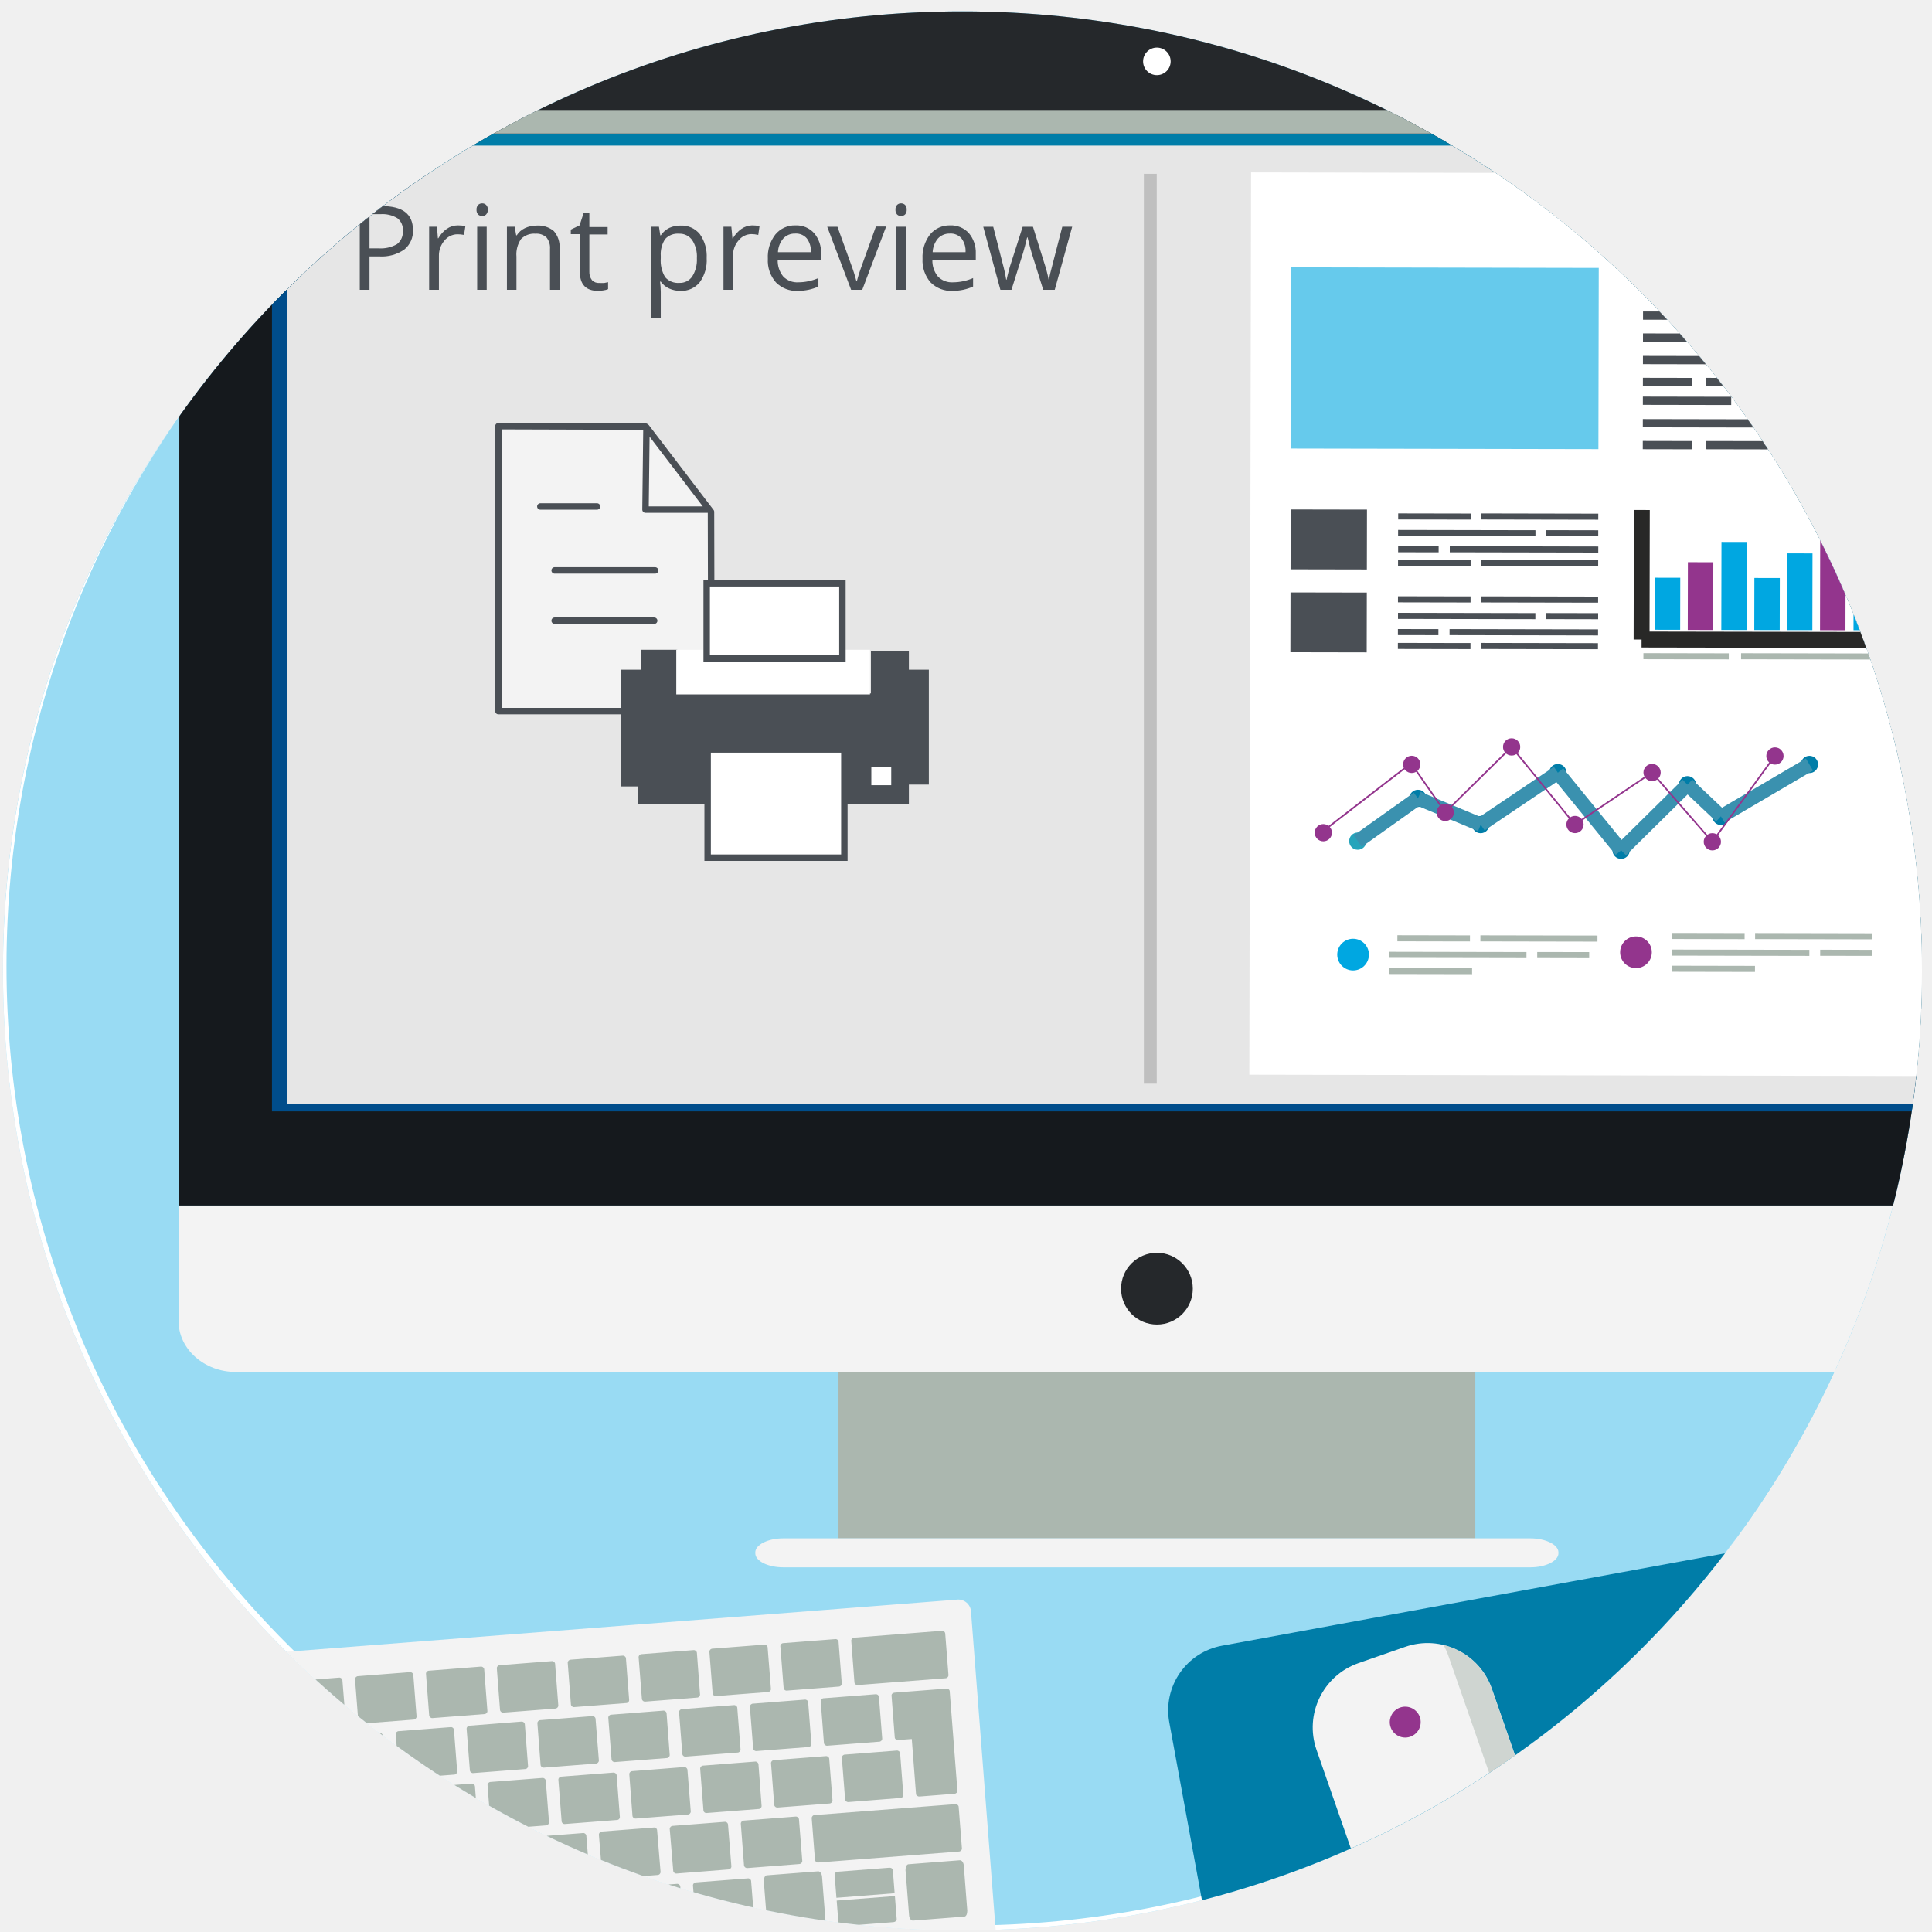
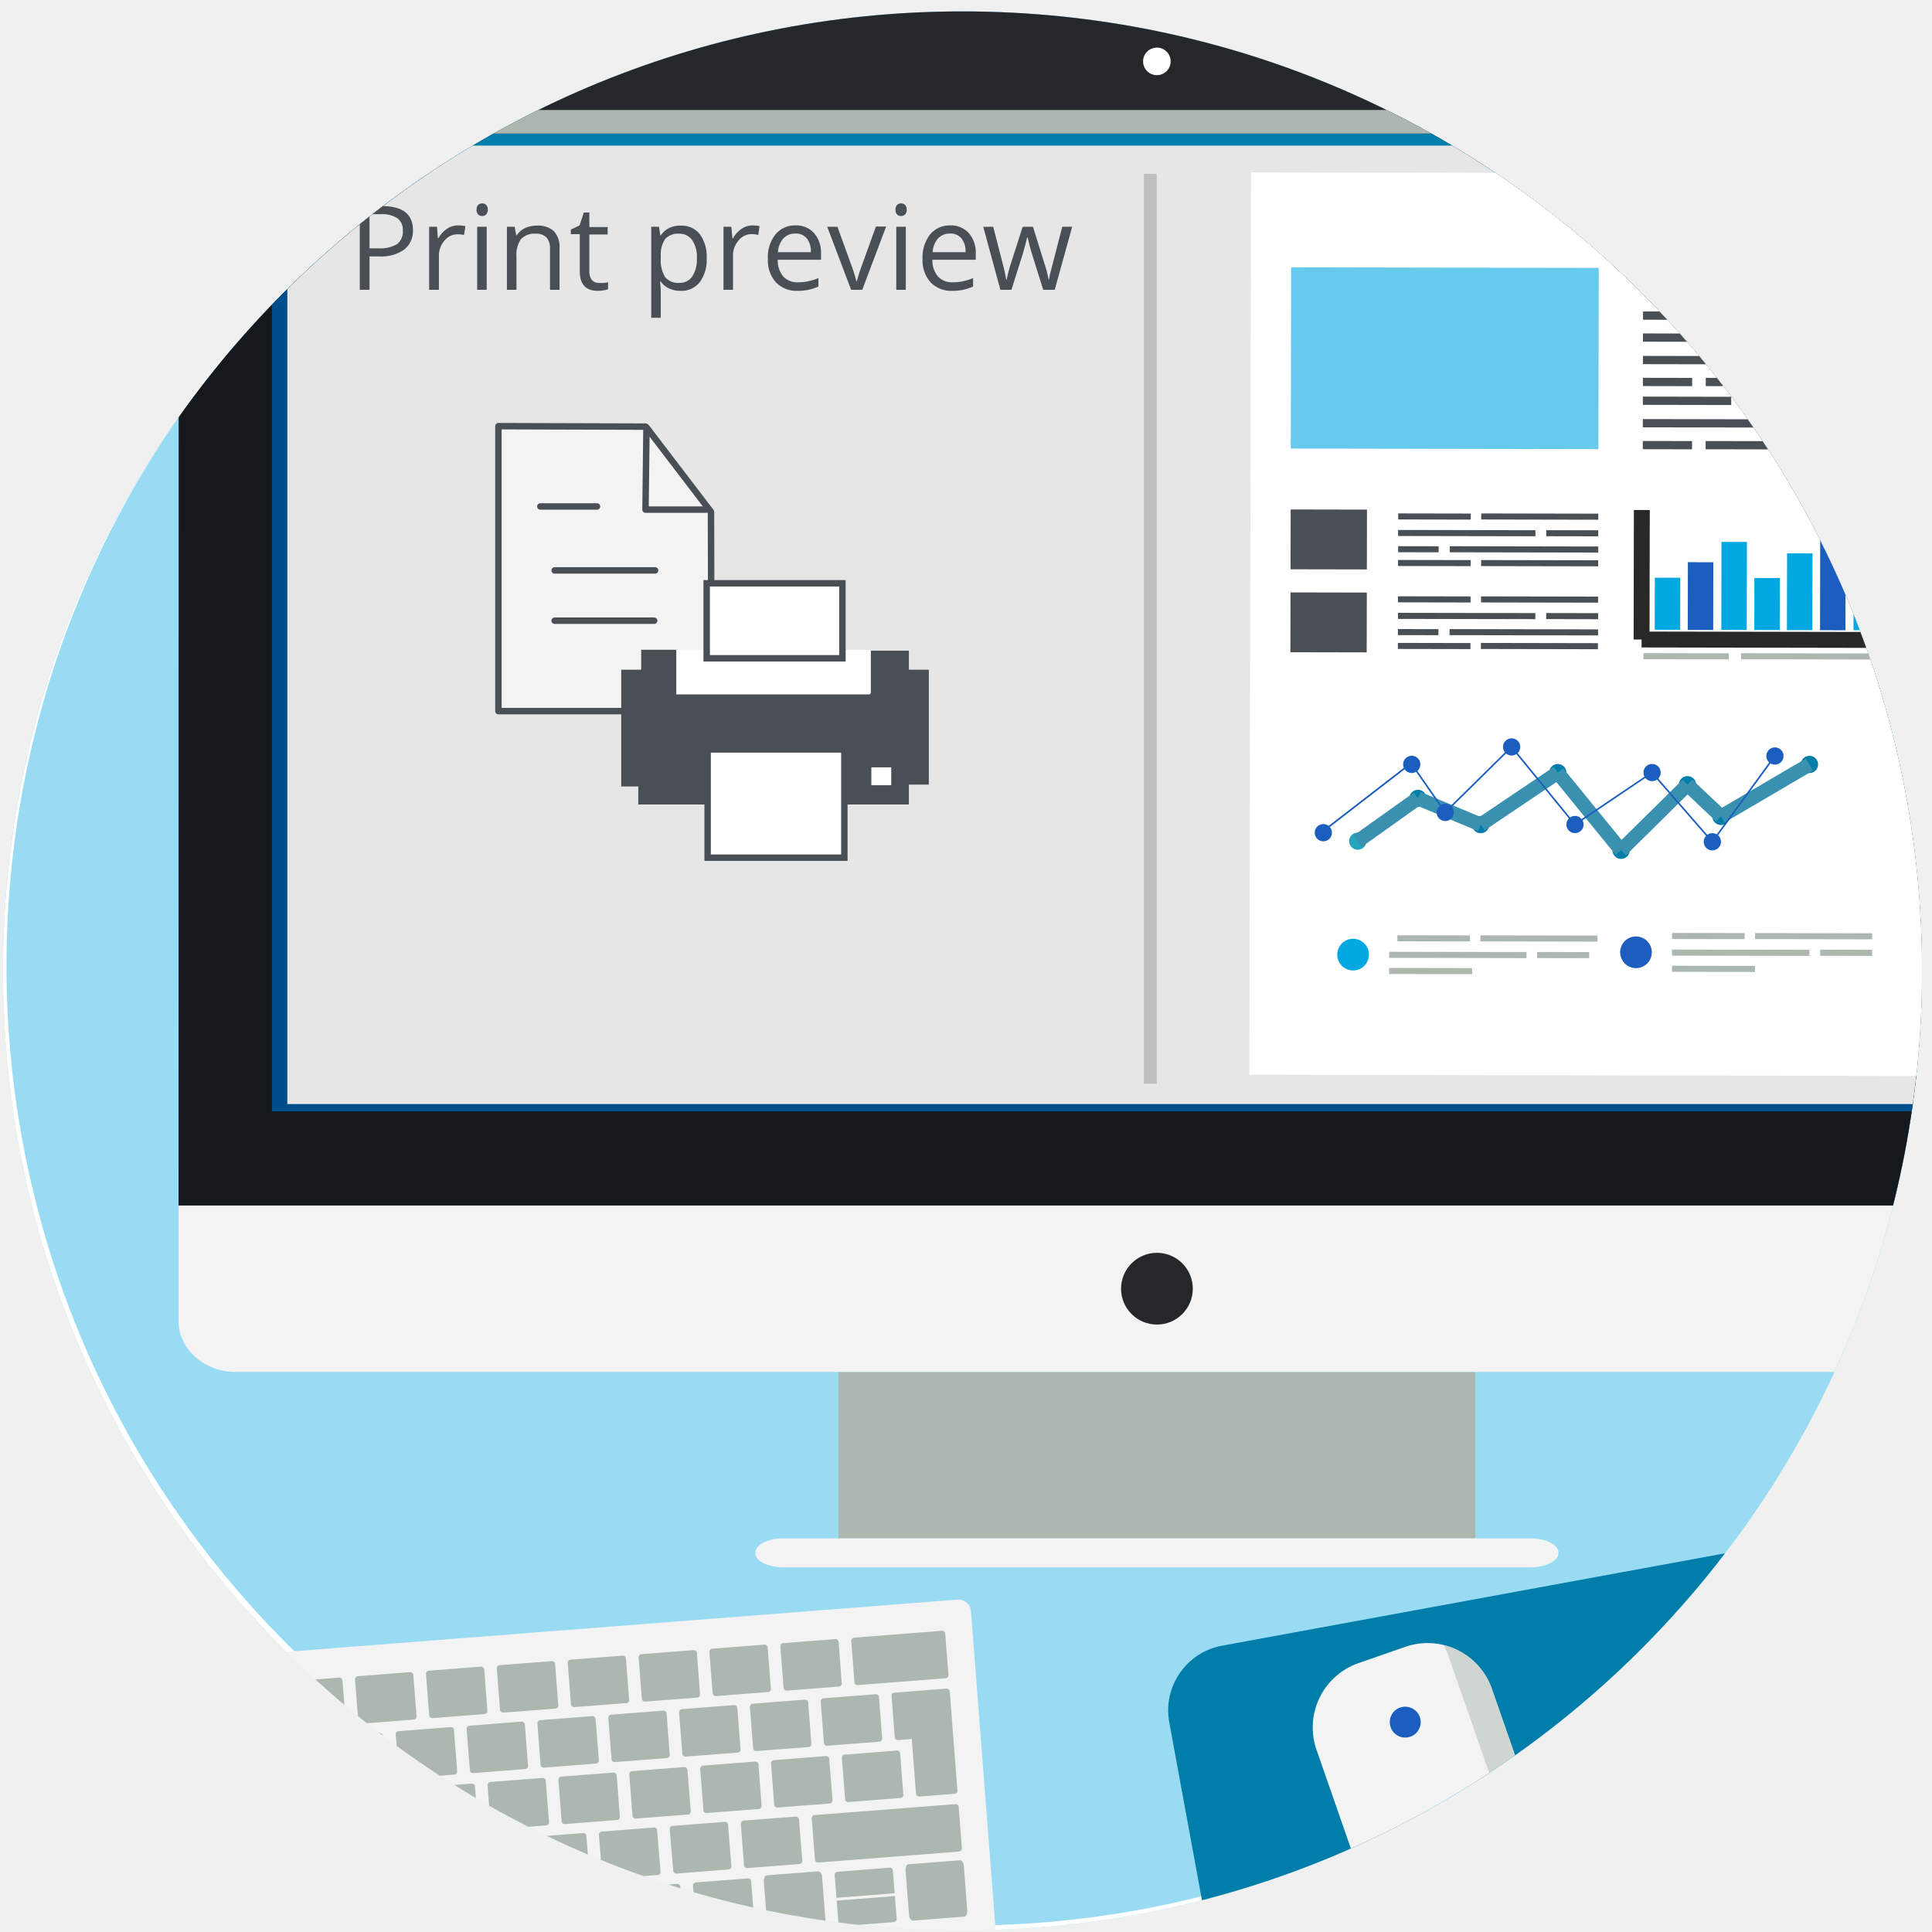
<svg xmlns="http://www.w3.org/2000/svg" viewBox="0 0 300.02 300.02">
  <defs>
-     <style>.a{fill:#99dbf3;}.b{isolation:isolate;}.c{clip-path:url(#a);}.d,.q{fill:#fff;}.e,.n{fill:#f3f3f3;}.f,.j{fill:#abb7af;}.g{fill:#25282b;}.h{fill:#007da8;}.i,.p{fill:#4a4f55;}.i{fill-rule:evenodd;mix-blend-mode:overlay;}.j{opacity:0.5;}.k{fill:#93358d;}.l{fill:#e6e6e6;}.m,.o,.t{fill:none;}.m{stroke:#bfbfbf;stroke-width:2px;}.m,.t{stroke-miterlimit:10;}.n,.o,.q{stroke:#4a4f55;}.n,.o{stroke-linecap:round;stroke-linejoin:round;}.r{fill:#66caec;}.s{fill:#00a7e1;}.t{stroke:#282827;stroke-width:2.47px;}.u{fill:#26a4bb;}.v{fill:#3a91af;}</style>
+     <style>.a{fill:#99dbf3;}.b{isolation:isolate;}.c{clip-path:url(#a);}.d,.q{fill:#fff;}.e,.n{fill:#f3f3f3;}.f,.j{fill:#abb7af;}.g{fill:#25282b;}.h{fill:#007da8;}.i,.p{fill:#4a4f55;}.i{fill-rule:evenodd;mix-blend-mode:overlay;}.j{opacity:0.5;}.k{fill:#1b5ebf;}.l{fill:#e6e6e6;}.m,.o,.t{fill:none;}.m{stroke:#bfbfbf;stroke-width:2px;}.m,.t{stroke-miterlimit:10;}.n,.o,.q{stroke:#4a4f55;}.n,.o{stroke-linecap:round;stroke-linejoin:round;}.r{fill:#66caec;}.s{fill:#00a7e1;}.t{stroke:#282827;stroke-width:2.47px;}.u{fill:#26a4bb;}.v{fill:#3a91af;}</style>
    <clipPath id="a">
      <circle class="a" cx="149.46" cy="150.77" r="149" />
    </clipPath>
  </defs>
  <g class="b">
    <circle class="a" cx="149.46" cy="150.77" r="149" />
    <g class="c">
      <circle class="a" cx="150.01" cy="150.01" r="149.5" />
      <path class="d" d="M150,1A149,149,0,0,1,255.37,255.37,149,149,0,0,1,44.65,44.65,148,148,0,0,1,150,1m0-1A150,150,0,1,0,300,150,150,150,0,0,0,150,0Z" />
      <path class="e" d="M150.77,250.05a2,2,0,0,0-2.29-1.63L-13.28,261a2,2,0,0,0-2,1.95l4.11,52.86a2,2,0,0,0,2.28,1.62l161.75-12.56a2,2,0,0,0,2-2Z" />
      <path class="f" d="M15.93,279.38a.48.48,0,0,1-.49.47l-8,.62a.49.49,0,0,1-.56-.39l-.5-6.51a.48.48,0,0,1,.48-.47l8-.62a.48.48,0,0,1,.56.39Z" />
      <path class="f" d="M19.23,288.15a.49.49,0,0,1-.49.47l-8,.62a.49.49,0,0,1-.56-.39l-.5-6.51a.49.49,0,0,1,.49-.47l8-.62a.47.47,0,0,1,.55.38Z" />
      <path class="f" d="M14.54,297.54a.49.49,0,0,1-.49.47l-8,.62a.49.49,0,0,1-.56-.39L5,291.73a.48.48,0,0,1,.49-.47l8-.62A.48.48,0,0,1,14,291Z" />
      <path class="f" d="M12.51,307.86a.48.48,0,0,1-.49.47L4,309a.49.49,0,0,1-.55-.38l-.59-7.65a.48.48,0,0,1,.48-.47l8-.62a.49.49,0,0,1,.56.38Z" />
      <path class="f" d="M23.49,307a.49.49,0,0,1-.49.47l-8,.62a.49.49,0,0,1-.56-.39l-.59-7.65a.48.48,0,0,1,.49-.46l8-.62a.48.48,0,0,1,.56.38Z" />
      <path class="f" d="M117.24,299.73a.49.49,0,0,1-.49.47l-8,.62a.48.48,0,0,1-.55-.39l-.59-7.65a.48.48,0,0,1,.48-.46l8-.62a.47.47,0,0,1,.55.38Z" />
      <path class="f" d="M128.2,298.42c0,.49-.16.9-.45.92l-8,.62c-.29,0-.56-.35-.59-.83l-.55-7c0-.47.17-.89.46-.91l8-.62c.29,0,.55.36.59.84Z" />
      <path class="f" d="M150.21,296.72c0,.48-.16.89-.45.91l-8,.62c-.29,0-.56-.35-.59-.83l-.55-7c0-.48.17-.9.46-.92l8-.62c.29,0,.56.36.59.84Z" />
      <path class="f" d="M37.33,305.94a.48.48,0,0,1-.48.46L26,307.25a.48.48,0,0,1-.55-.39l-.59-7.65a.48.48,0,0,1,.48-.46l10.87-.85a.49.49,0,0,1,.55.39Z" />
      <path class="f" d="M106.23,300.58a.48.48,0,0,1-.49.47l-10.86.84a.47.47,0,0,1-.55-.38l-.6-7.65c0-.23.21-.44.49-.47l10.86-.84a.49.49,0,0,1,.56.39Z" />
      <path class="f" d="M92.36,301.66a.48.48,0,0,1-.49.47l-52,4a.49.49,0,0,1-.56-.39l-.6-7.65a.49.49,0,0,1,.5-.46l52-4a.49.49,0,0,1,.56.38Z" />
      <path class="f" d="M25.54,296.69a.48.48,0,0,1-.48.46l-8,.62a.49.49,0,0,1-.55-.38L16,290.87a.51.51,0,0,1,.49-.47l8-.62a.5.5,0,0,1,.56.39Z" />
      <path class="f" d="M36.55,295.83a.49.49,0,0,1-.49.47l-8,.62a.49.49,0,0,1-.56-.39L27,290a.48.48,0,0,1,.49-.47l8-.62a.48.48,0,0,1,.55.39Z" />
      <path class="f" d="M47.55,295a.48.48,0,0,1-.49.46l-8,.62a.5.5,0,0,1-.56-.38l-.5-6.52a.49.49,0,0,1,.49-.46l8-.62a.48.48,0,0,1,.56.38Z" />
      <path class="f" d="M58.56,294.12a.48.48,0,0,1-.49.47l-8,.62a.49.49,0,0,1-.56-.39l-.5-6.51a.49.49,0,0,1,.49-.47l8-.62a.48.48,0,0,1,.55.39Z" />
      <path class="f" d="M69.56,293.27a.48.48,0,0,1-.49.46l-8,.62a.48.48,0,0,1-.55-.38L60,287.45a.49.49,0,0,1,.49-.46l8-.62a.48.48,0,0,1,.56.38Z" />
      <path class="f" d="M80.57,292.41a.48.48,0,0,1-.49.47l-8,.62a.49.49,0,0,1-.56-.39L71,286.6a.48.48,0,0,1,.48-.47l8-.62a.48.48,0,0,1,.55.39Z" />
      <path class="f" d="M91.57,291.56a.48.48,0,0,1-.49.46l-8,.62a.48.48,0,0,1-.55-.38L82,285.74a.48.48,0,0,1,.49-.46l8-.62a.48.48,0,0,1,.56.38Z" />
      <path class="f" d="M102.58,290.7a.48.48,0,0,1-.49.47l-8,.62a.49.49,0,0,1-.56-.39L93,284.89a.5.5,0,0,1,.49-.47l8-.62a.47.47,0,0,1,.55.39Z" />
      <path class="f" d="M113.58,289.85a.48.48,0,0,1-.48.46l-8,.63a.48.48,0,0,1-.55-.39L104,284a.48.48,0,0,1,.49-.46l8-.62a.48.48,0,0,1,.56.38Z" />
      <path class="f" d="M124.59,289a.49.49,0,0,1-.49.47l-8,.62a.49.49,0,0,1-.56-.39l-.5-6.51a.49.49,0,0,1,.48-.47l8-.62a.49.49,0,0,1,.55.39Z" />
      <path class="f" d="M149.38,287.07a.49.49,0,0,1-.49.46l-21.78,1.7a.48.48,0,0,1-.55-.39l-.51-6.51a.48.48,0,0,1,.49-.47l21.78-1.69a.48.48,0,0,1,.55.38Z" />
      <path class="f" d="M30.23,287.3a.47.47,0,0,1-.48.46l-8,.62a.49.49,0,0,1-.55-.38l-.51-6.52a.49.49,0,0,1,.49-.46l8-.62a.48.48,0,0,1,.55.38Z" />
      <path class="f" d="M41.24,286.44a.49.49,0,0,1-.49.47l-8,.62a.47.47,0,0,1-.55-.39l-.51-6.51a.49.49,0,0,1,.48-.47l8-.62a.47.47,0,0,1,.55.39Z" />
      <path class="f" d="M52.24,285.59a.48.48,0,0,1-.48.46l-8,.62a.48.48,0,0,1-.55-.38l-.51-6.52a.49.49,0,0,1,.49-.46l8-.62a.47.47,0,0,1,.55.38Z" />
      <path class="f" d="M63.25,284.73a.48.48,0,0,1-.49.47l-8,.62a.49.49,0,0,1-.56-.39l-.5-6.51a.49.49,0,0,1,.48-.47l8-.62a.49.49,0,0,1,.55.38Z" />
      <path class="f" d="M74.25,283.88a.48.48,0,0,1-.49.46l-8,.62a.47.47,0,0,1-.55-.38l-.51-6.52a.49.49,0,0,1,.49-.46l8-.62a.49.49,0,0,1,.56.38Z" />
      <path class="f" d="M85.26,283a.49.49,0,0,1-.49.47l-8,.62a.49.49,0,0,1-.56-.39l-.5-6.51a.49.49,0,0,1,.49-.47l8-.62a.49.49,0,0,1,.55.39Z" />
      <path class="f" d="M96.26,282.17a.47.47,0,0,1-.49.46l-8,.62a.47.47,0,0,1-.55-.38l-.51-6.52a.49.49,0,0,1,.49-.46l8-.62a.49.49,0,0,1,.56.38Z" />
      <path class="f" d="M107.27,281.31a.48.48,0,0,1-.49.47l-8,.62a.49.49,0,0,1-.56-.38l-.5-6.52a.48.48,0,0,1,.48-.46l8-.63a.49.49,0,0,1,.55.39Z" />
      <path class="f" d="M118.27,280.46a.47.47,0,0,1-.48.46l-8,.62a.46.46,0,0,1-.55-.38l-.51-6.52a.48.48,0,0,1,.49-.46l8-.62a.49.49,0,0,1,.56.38Z" />
      <path class="f" d="M129.28,279.6a.49.49,0,0,1-.49.47l-8,.62a.49.49,0,0,1-.56-.38l-.5-6.52a.48.48,0,0,1,.49-.46l8-.62a.48.48,0,0,1,.55.38Z" />
      <path class="f" d="M140.28,278.75a.47.47,0,0,1-.49.46l-8,.63a.48.48,0,0,1-.55-.39l-.51-6.52a.49.49,0,0,1,.49-.46l8-.62a.49.49,0,0,1,.56.38Z" />
      <path class="f" d="M26.93,278.53a.49.49,0,0,1-.49.47l-8,.62a.49.49,0,0,1-.56-.39l-.5-6.52a.48.48,0,0,1,.49-.46l8-.62a.49.49,0,0,1,.56.38Z" />
      <path class="f" d="M37.94,277.67a.49.49,0,0,1-.49.47l-8,.62a.48.48,0,0,1-.55-.39l-.51-6.51a.51.51,0,0,1,.49-.47l8-.62a.49.49,0,0,1,.56.39Z" />
      <path class="f" d="M48.94,276.82a.49.49,0,0,1-.49.47l-8,.62a.48.48,0,0,1-.55-.39L39.4,271a.48.48,0,0,1,.49-.46l8-.62a.49.49,0,0,1,.56.38Z" />
      <path class="f" d="M59.94,276a.48.48,0,0,1-.48.47l-8,.62a.48.48,0,0,1-.56-.39l-.51-6.51a.5.5,0,0,1,.49-.47l8-.62a.48.48,0,0,1,.55.39Z" />
      <path class="f" d="M71,275.11a.49.49,0,0,1-.49.47l-8,.62a.47.47,0,0,1-.55-.39l-.51-6.52a.48.48,0,0,1,.49-.46l8-.62a.47.47,0,0,1,.55.38Z" />
      <path class="f" d="M82,274.25a.47.47,0,0,1-.48.47l-8,.62a.49.49,0,0,1-.55-.38l-.51-6.52a.48.48,0,0,1,.49-.46l8-.63a.49.49,0,0,1,.55.39Z" />
      <path class="f" d="M93,273.4a.49.49,0,0,1-.49.47l-8,.62a.49.49,0,0,1-.56-.39l-.5-6.52a.48.48,0,0,1,.48-.46l8-.62a.48.48,0,0,1,.55.38Z" />
      <path class="f" d="M104,272.54a.48.48,0,0,1-.48.47l-8,.62a.48.48,0,0,1-.55-.38l-.51-6.52a.48.48,0,0,1,.49-.46l8-.62a.48.48,0,0,1,.56.38Z" />
      <path class="f" d="M115,271.69a.48.48,0,0,1-.49.47l-8,.62a.47.47,0,0,1-.55-.39l-.51-6.52a.48.48,0,0,1,.49-.46l8-.62a.49.49,0,0,1,.55.38Z" />
      <path class="f" d="M126,270.83a.48.48,0,0,1-.49.47l-8,.62a.48.48,0,0,1-.55-.38l-.51-6.52a.49.49,0,0,1,.49-.46l8-.62a.48.48,0,0,1,.56.38Z" />
      <path class="f" d="M137,270a.48.48,0,0,1-.49.47l-8,.62a.49.49,0,0,1-.56-.39l-.5-6.51a.48.48,0,0,1,.49-.47l8-.62a.48.48,0,0,1,.55.38Z" />
      <path class="f" d="M4.92,280.24a.48.48,0,0,1-.49.46l-13.55,1.06a.49.49,0,0,1-.56-.39l-.5-6.52a.48.48,0,0,1,.49-.46l13.55-1.05a.48.48,0,0,1,.56.38Z" />
      <path class="f" d="M147.29,260.15a.49.49,0,0,1-.49.47l-13.56,1.05a.48.48,0,0,1-.55-.38l-.5-6.52a.48.48,0,0,1,.48-.46l13.56-1.06a.48.48,0,0,1,.55.39Z" />
      <path class="f" d="M8.22,289a.48.48,0,0,1-.49.46l-16.15,1.26a.49.49,0,0,1-.56-.39l-.5-6.51a.49.49,0,0,1,.49-.47l16.15-1.25a.48.48,0,0,1,.56.38Z" />
      <path class="f" d="M3.54,298.39a.49.49,0,0,1-.49.47l-10.78.84a.48.48,0,0,1-.55-.39l-.51-6.51a.48.48,0,0,1,.49-.47l10.77-.84a.5.5,0,0,1,.56.39Z" />
      <path class="f" d="M9.67,270.84a.48.48,0,0,1-.49.47l-8,.62a.49.49,0,0,1-.56-.39L.13,265a.49.49,0,0,1,.49-.47l8-.62a.48.48,0,0,1,.55.39Z" />
      <path class="f" d="M20.68,270a.49.49,0,0,1-.49.46l-8,.63a.49.49,0,0,1-.55-.39l-.51-6.51a.49.49,0,0,1,.49-.47l8-.62a.49.49,0,0,1,.56.38Z" />
      <path class="f" d="M31.68,269.13a.48.48,0,0,1-.49.47l-8,.62a.49.49,0,0,1-.56-.39l-.5-6.51a.48.48,0,0,1,.48-.47l8-.62a.5.5,0,0,1,.56.39Z" />
      <path class="f" d="M42.68,268.28a.49.49,0,0,1-.48.47l-8,.62a.48.48,0,0,1-.55-.39l-.51-6.51a.48.48,0,0,1,.49-.47l8-.62a.49.49,0,0,1,.56.38Z" />
      <path class="f" d="M53.69,267.42a.49.49,0,0,1-.49.47l-8,.62a.49.49,0,0,1-.56-.38l-.5-6.52a.48.48,0,0,1,.48-.46l8-.63a.48.48,0,0,1,.55.39Z" />
      <path class="f" d="M64.69,266.57a.49.49,0,0,1-.49.47l-8,.62a.49.49,0,0,1-.56-.39l-.51-6.51a.49.49,0,0,1,.49-.47l8-.62a.49.49,0,0,1,.56.39Z" />
      <path class="f" d="M75.69,265.72a.47.47,0,0,1-.48.46l-8,.62a.49.49,0,0,1-.56-.38l-.5-6.52a.48.48,0,0,1,.49-.46l8-.63a.49.49,0,0,1,.55.39Z" />
      <path class="f" d="M86.7,264.86a.49.49,0,0,1-.49.47l-8,.62a.49.49,0,0,1-.56-.39l-.5-6.51a.48.48,0,0,1,.49-.47l8-.62a.49.49,0,0,1,.56.38Z" />
      <path class="f" d="M97.7,264a.47.47,0,0,1-.48.47l-8,.62a.48.48,0,0,1-.56-.38l-.5-6.52a.48.48,0,0,1,.49-.46l8-.62a.48.48,0,0,1,.55.38Z" />
      <path class="f" d="M108.71,263.15a.48.48,0,0,1-.48.47l-8,.62a.48.48,0,0,1-.55-.39l-.51-6.51a.48.48,0,0,1,.49-.47l8-.62a.49.49,0,0,1,.56.39Z" />
      <path class="f" d="M119.72,262.3a.48.48,0,0,1-.49.46l-8,.62a.48.48,0,0,1-.56-.38l-.51-6.52a.49.49,0,0,1,.49-.46l8-.62a.48.48,0,0,1,.55.38Z" />
      <path class="f" d="M130.72,261.44a.48.48,0,0,1-.48.47l-8,.62a.47.47,0,0,1-.55-.39l-.51-6.51a.48.48,0,0,1,.49-.47l8-.62a.47.47,0,0,1,.55.39Z" />
      <path class="f" d="M129.93,295.14l.28,3.58a.4.4,0,0,0,.17.29.58.58,0,0,0,.38.1l8-.62a.62.62,0,0,0,.36-.16.42.42,0,0,0,.13-.31l-.28-3.58Z" />
      <path class="f" d="M138.93,294l-.28-3.58a.44.44,0,0,0-.17-.29.63.63,0,0,0-.38-.09l-8,.62a.61.61,0,0,0-.36.15.45.45,0,0,0-.13.31l.28,3.59Z" />
      <path class="f" d="M138.93,262.85a.61.61,0,0,0-.36.15.38.38,0,0,0-.12.31l.5,6.52a.42.42,0,0,0,.17.29.63.63,0,0,0,.38.09l2.09-.16.66,8.55a.37.37,0,0,0,.18.28.56.56,0,0,0,.38.1l5.38-.42a.56.56,0,0,0,.36-.15.36.36,0,0,0,.13-.31l-1.2-15.49a.4.4,0,0,0-.18-.29.56.56,0,0,0-.38-.09Z" />
      <rect class="f" x="130.21" y="213.05" width="98.89" height="25.85" />
      <path class="e" d="M27.73,205.16c0,4.34,4,7.89,8.86,7.89H322.8c4.83,0,8.78-3.53,8.78-7.83v-18H27.73Z" />
      <path class="e" d="M121.65,238.89c-2.41,0-4.36,1-4.36,2.18v.14c0,1.2,1.95,2.18,4.36,2.18h116c2.4,0,4.36-1,4.36-2.18v-.14c0-1.2-2-2.18-4.36-2.18h-116Z" />
      <circle class="g" cx="179.66" cy="200.12" r="5.57" />
      <path class="g" d="M323.26,1.78H35.87C31.39,1.78,27.73,5,27.73,9V187.2H331.58V9.2C331.58,5.11,327.83,1.78,323.26,1.78Z" />
      <polygon class="h" points="317.71 32.24 317.71 42.6 317.71 50.65 317.71 58.7 317.71 65.6 317.71 73.66 317.71 80.56 317.71 88.61 317.71 95.52 317.71 103.57 317.71 112.77 317.71 119.67 317.71 127.73 317.71 134.63 317.71 172.59 42.23 172.59 42.23 134.63 42.23 127.73 42.23 119.67 42.23 112.77 42.23 103.57 42.23 95.52 42.23 88.61 42.23 80.56 42.23 73.66 42.23 65.6 42.23 58.7 42.23 50.65 42.23 42.6 42.23 32.24 42.23 20.74 317.71 20.74 317.71 32.24" />
      <path class="d" d="M179.66,11.67a2.14,2.14,0,1,0-2.15-2.14A2.14,2.14,0,0,0,179.66,11.67Z" />
      <rect class="f" x="42.23" y="17.08" width="275.48" height="3.66" />
      <circle class="e" cx="46.95" cy="18.88" r="1.14" />
      <rect class="e" x="280.44" y="18.3" width="17.82" height="1.17" />
      <polygon class="i" points="29.52 4.52 331.58 187.2 27.73 187.2 27.95 7.39 29.52 4.52" />
      <rect class="h" x="185.65" y="248.46" width="99.93" height="64.19" rx="10.25" transform="matrix(0.98, -0.18, 0.18, 0.98, -46.93, 47.33)" />
      <rect class="e" x="208.62" y="255.57" width="28.84" height="51.42" rx="10.58" transform="translate(-80.1 89) rotate(-19.2)" />
      <path class="j" d="M224.15,255.45a9.84,9.84,0,0,1,.77,1.68l7.55,21.68a17.89,17.89,0,0,1-11,22.77l-.35.13a10.45,10.45,0,0,1-6,.27,10.62,10.62,0,0,0,12.7,4.84l7.26-2.53a10.61,10.61,0,0,0,6.51-13.47l-9.95-28.58A10.61,10.61,0,0,0,224.15,255.45Z" />
      <path class="k" d="M220.49,266.65a2.4,2.4,0,1,1-3.06-1.49A2.41,2.41,0,0,1,220.49,266.65Z" />
      <rect class="l" x="44.62" y="22.61" width="270.16" height="148.84" />
      <line class="m" x1="178.63" y1="26.99" x2="178.63" y2="168.28" />
      <polyline class="n" points="100.24 66.25 77.4 66.18 77.4 110.43 110.48 110.43 110.41 79.48" />
      <polyline class="n" points="110.24 79.26 100.39 66.36 100.24 79.14 110.11 79.14" />
      <line class="o" x1="86.13" y1="88.58" x2="101.73" y2="88.58" />
      <line class="o" x1="86.13" y1="96.39" x2="101.59" y2="96.39" />
      <line class="o" x1="83.91" y1="78.65" x2="92.71" y2="78.65" />
      <polygon class="p" points="144.24 104 141.14 104 141.14 101.05 135.25 101.05 135.25 107.68 105.17 107.68 105.17 100.9 99.57 100.9 99.57 104 96.47 104 96.47 122.13 99.12 122.13 99.12 124.93 141.14 124.93 141.14 121.84 144.24 121.84 144.24 104" />
      <rect class="q" x="109.89" y="116.38" width="21.23" height="16.81" />
      <rect class="d" x="105.02" y="100.9" width="30.08" height="6.93" />
      <rect class="d" x="135.31" y="119.16" width="3.09" height="2.78" />
      <rect class="q" x="109.74" y="90.58" width="21.08" height="11.65" />
      <path class="p" d="M64.13,35.75a3.64,3.64,0,0,1-1.35,3,6.12,6.12,0,0,1-3.86,1.07H57.38V45H55.87V32h3.38C62.5,32,64.13,33.21,64.13,35.75Zm-6.75,2.81h1.37a5.09,5.09,0,0,0,2.91-.65,2.41,2.41,0,0,0,.9-2.09,2.26,2.26,0,0,0-.84-1.93,4.47,4.47,0,0,0-2.64-.63h-1.7Z" />
      <path class="p" d="M71.1,35a5.89,5.89,0,0,1,1.17.11l-.21,1.37A4.92,4.92,0,0,0,71,36.38a2.62,2.62,0,0,0-2,1,3.55,3.55,0,0,0-.84,2.4V45H66.64V35.21h1.22L68,37h.07a4.4,4.4,0,0,1,1.32-1.47A3,3,0,0,1,71.1,35Z" />
      <path class="p" d="M74,32.56a1,1,0,0,1,.25-.74.88.88,0,0,1,.63-.24.85.85,0,0,1,.61.24.94.94,0,0,1,.26.74,1,1,0,0,1-.26.75.85.85,0,0,1-.61.24.88.88,0,0,1-.63-.24A1,1,0,0,1,74,32.56ZM75.58,45H74.1V35.21h1.48Z" />
      <path class="p" d="M85.41,45V38.66a2.56,2.56,0,0,0-.54-1.78,2.26,2.26,0,0,0-1.71-.59,2.84,2.84,0,0,0-2.25.83,4.23,4.23,0,0,0-.71,2.74V45H78.72V35.21h1.2l.24,1.34h.08a3,3,0,0,1,1.27-1.12,4.23,4.23,0,0,1,1.83-.4,3.76,3.76,0,0,1,2.66.85,3.66,3.66,0,0,1,.89,2.73V45Z" />
      <path class="p" d="M93.09,43.94a6.33,6.33,0,0,0,.76,0,5.69,5.69,0,0,0,.58-.12V44.9a2.62,2.62,0,0,1-.71.19,5.37,5.37,0,0,1-.84.08c-1.9,0-2.84-1-2.84-3V36.36h-1.4v-.71L90,35,90.66,33h.86v2.26h2.84v1.15H91.52v5.76a2,2,0,0,0,.42,1.35A1.44,1.44,0,0,0,93.09,43.94Z" />
      <path class="p" d="M105.68,45.17a4.18,4.18,0,0,1-1.75-.36,3.2,3.2,0,0,1-1.32-1.08h-.11a13.36,13.36,0,0,1,.11,1.62v4h-1.48V35.21h1.2l.21,1.34h.07a3.39,3.39,0,0,1,1.33-1.16,4,4,0,0,1,1.74-.36,3.64,3.64,0,0,1,3,1.33,5.89,5.89,0,0,1,1.06,3.73,5.79,5.79,0,0,1-1.08,3.74A3.62,3.62,0,0,1,105.68,45.17Zm-.22-8.88a2.64,2.64,0,0,0-2.17.83,4.29,4.29,0,0,0-.68,2.64v.33a5,5,0,0,0,.68,2.95,2.64,2.64,0,0,0,2.21.89,2.3,2.3,0,0,0,2-1,4.86,4.86,0,0,0,.72-2.83,4.65,4.65,0,0,0-.72-2.8A2.37,2.37,0,0,0,105.46,36.29Z" />
      <path class="p" d="M116.78,35a5.82,5.82,0,0,1,1.17.11l-.2,1.37a5.07,5.07,0,0,0-1.07-.13,2.59,2.59,0,0,0-2,1,3.51,3.51,0,0,0-.85,2.4V45h-1.48V35.21h1.22l.17,1.81h.07a4.4,4.4,0,0,1,1.32-1.47A3,3,0,0,1,116.78,35Z" />
      <path class="p" d="M123.91,45.17a4.47,4.47,0,0,1-3.42-1.32,5.11,5.11,0,0,1-1.25-3.67,5.66,5.66,0,0,1,1.16-3.76A3.9,3.9,0,0,1,123.53,35a3.69,3.69,0,0,1,2.9,1.21,4.61,4.61,0,0,1,1.07,3.19v.94h-6.73a3.87,3.87,0,0,0,.87,2.61,3,3,0,0,0,2.32.89,7.89,7.89,0,0,0,3.13-.66v1.32a7.83,7.83,0,0,1-1.49.49A8.21,8.21,0,0,1,123.91,45.17Zm-.4-8.9a2.43,2.43,0,0,0-1.88.77,3.49,3.49,0,0,0-.82,2.12h5.11a3.21,3.21,0,0,0-.63-2.14A2.18,2.18,0,0,0,123.51,36.27Z" />
      <path class="p" d="M132.17,45l-3.71-9.78h1.59l2.1,5.8a26.18,26.18,0,0,1,.84,2.64h.07a20.21,20.21,0,0,1,.62-2q.52-1.48,2.34-6.48h1.59L133.9,45Z" />
      <path class="p" d="M139.06,32.56a1,1,0,0,1,.25-.74.84.84,0,0,1,.62-.24.89.89,0,0,1,.62.24,1,1,0,0,1,.25.74,1,1,0,0,1-.25.75.89.89,0,0,1-.62.24.84.84,0,0,1-.62-.24A1,1,0,0,1,139.06,32.56ZM140.66,45h-1.48V35.21h1.48Z" />
      <path class="p" d="M147.93,45.17a4.5,4.5,0,0,1-3.42-1.32,5.15,5.15,0,0,1-1.25-3.67,5.71,5.71,0,0,1,1.16-3.76A3.9,3.9,0,0,1,147.55,35a3.73,3.73,0,0,1,2.91,1.21,4.66,4.66,0,0,1,1.07,3.19v.94h-6.74a3.87,3.87,0,0,0,.87,2.61,3,3,0,0,0,2.33.89,7.88,7.88,0,0,0,3.12-.66v1.32a7.83,7.83,0,0,1-1.49.49A8.15,8.15,0,0,1,147.93,45.17Zm-.4-8.9a2.44,2.44,0,0,0-1.88.77,3.55,3.55,0,0,0-.82,2.12h5.11a3.21,3.21,0,0,0-.63-2.14A2.18,2.18,0,0,0,147.53,36.27Z" />
      <path class="p" d="M162,45l-1.8-5.74c-.11-.35-.32-1.15-.63-2.39h-.07c-.24,1-.45,1.85-.63,2.41L157.07,45h-1.72l-2.66-9.78h1.55l1.44,5.61a23.69,23.69,0,0,1,.57,2.6h.07c.06-.34.17-.78.31-1.32s.28-1,.38-1.28l1.8-5.61h1.6l1.75,5.61a19.35,19.35,0,0,1,.68,2.58h.07a9.82,9.82,0,0,1,.19-1q.17-.67,1.86-7.2h1.54L163.79,45Z" />
      <rect class="d" x="194.15" y="26.85" width="105.52" height="140.12" transform="translate(0.18 -0.45) rotate(0.11)" />
      <rect class="r" x="200.48" y="41.54" width="47.77" height="28.14" transform="translate(0.1 -0.41) rotate(0.11)" />
      <rect class="p" x="255.16" y="41.89" width="37.83" height="2.29" transform="translate(0.08 -0.5) rotate(0.11)" />
      <rect class="p" x="255.15" y="48.37" width="18.92" height="1.28" transform="translate(0.09 -0.49) rotate(0.11)" />
      <rect class="p" x="275.97" y="48.39" width="17.01" height="1.28" transform="translate(0.09 -0.52) rotate(0.11)" />
      <rect class="s" x="256.98" y="89.7" width="3.95" height="8.08" transform="translate(0.17 -0.48) rotate(0.11)" />
      <rect class="k" x="262.11" y="87.28" width="3.95" height="10.52" transform="translate(0.17 -0.48) rotate(0.11)" />
      <rect class="s" x="267.32" y="84.13" width="3.95" height="13.67" transform="translate(0.17 -0.49) rotate(0.11)" />
      <rect class="s" x="272.44" y="89.73" width="3.95" height="8.08" transform="translate(0.17 -0.5) rotate(0.11)" />
      <rect class="s" x="277.51" y="85.91" width="3.95" height="11.91" transform="translate(0.17 -0.51) rotate(0.11)" />
      <rect class="k" x="282.65" y="81.8" width="3.95" height="16.04" transform="translate(0.17 -0.52) rotate(0.11)" />
      <rect class="s" x="287.86" y="79.27" width="3.95" height="18.57" transform="translate(0.16 -0.53) rotate(0.11)" />
      <line class="t" x1="254.96" y1="79.2" x2="254.92" y2="99.31" />
      <line class="t" x1="254.92" y1="99.31" x2="293.39" y2="99.38" />
      <rect class="p" x="255.14" y="51.77" width="13.72" height="1.28" transform="translate(0.1 -0.48) rotate(0.11)" />
      <rect class="p" x="270.84" y="51.79" width="22.14" height="1.28" transform="translate(0.1 -0.52) rotate(0.11)" />
      <rect class="p" x="255.14" y="55.27" width="25.97" height="1.28" transform="translate(0.1 -0.49) rotate(0.11)" />
      <rect class="p" x="283.15" y="55.29" width="9.82" height="1.28" transform="translate(0.1 -0.53) rotate(0.11)" />
      <rect class="p" x="255.13" y="58.66" width="7.65" height="1.28" transform="translate(0.11 -0.48) rotate(0.11)" />
      <rect class="p" x="264.89" y="58.68" width="28.07" height="1.28" transform="translate(0.11 -0.51) rotate(0.11)" />
      <rect class="p" x="255.13" y="61.58" width="13.72" height="1.28" transform="translate(0.11 -0.48) rotate(0.11)" />
      <rect class="p" x="270.82" y="61.6" width="22.14" height="1.28" transform="translate(0.11 -0.52) rotate(0.11)" />
      <rect class="p" x="255.12" y="65.08" width="25.97" height="1.28" transform="translate(0.12 -0.49) rotate(0.11)" />
      <rect class="p" x="283.13" y="65.1" width="9.82" height="1.28" transform="translate(0.12 -0.53) rotate(0.11)" />
      <rect class="p" x="264.87" y="68.49" width="28.07" height="1.28" transform="translate(0.13 -0.51) rotate(0.11)" />
      <rect class="p" x="255.11" y="68.47" width="7.65" height="1.28" transform="translate(0.13 -0.48) rotate(0.11)" />
      <rect class="p" x="200.43" y="79.11" width="11.85" height="9.29" transform="translate(0.15 -0.38) rotate(0.11)" />
      <rect class="p" x="217.13" y="79.72" width="11.27" height="0.94" transform="translate(0.15 -0.41) rotate(0.11)" />
      <rect class="p" x="230.02" y="79.73" width="18.18" height="0.94" transform="translate(0.15 -0.44) rotate(0.11)" />
      <rect class="p" x="217.12" y="82.3" width="21.33" height="0.94" transform="translate(0.15 -0.42) rotate(0.11)" />
      <rect class="p" x="240.13" y="82.32" width="8.07" height="0.94" transform="translate(0.15 -0.45) rotate(0.11)" />
      <rect class="p" x="217.12" y="84.8" width="6.29" height="0.94" transform="translate(0.16 -0.4) rotate(0.11)" />
      <rect class="p" x="225.14" y="84.82" width="23.06" height="0.94" transform="translate(0.16 -0.43) rotate(0.11)" />
      <rect class="p" x="217.11" y="86.95" width="11.27" height="0.94" transform="translate(0.16 -0.41) rotate(0.11)" />
      <rect class="p" x="230.01" y="86.97" width="18.18" height="0.94" transform="translate(0.16 -0.44) rotate(0.11)" />
      <rect class="p" x="200.4" y="91.99" width="11.85" height="9.29" transform="translate(0.18 -0.38) rotate(0.11)" />
      <rect class="p" x="217.1" y="92.59" width="11.27" height="0.94" transform="translate(0.17 -0.41) rotate(0.11)" />
      <rect class="p" x="230" y="92.61" width="18.18" height="0.94" transform="translate(0.17 -0.44) rotate(0.11)" />
      <rect class="p" x="217.1" y="95.17" width="21.33" height="0.94" transform="translate(0.18 -0.42) rotate(0.11)" />
      <rect class="p" x="240.11" y="95.19" width="8.07" height="0.94" transform="translate(0.18 -0.45) rotate(0.11)" />
      <rect class="p" x="217.09" y="97.67" width="6.29" height="0.94" transform="translate(0.18 -0.4) rotate(0.11)" />
      <rect class="p" x="225.11" y="97.69" width="23.06" height="0.94" transform="translate(0.18 -0.43) rotate(0.11)" />
      <rect class="p" x="217.09" y="99.83" width="11.27" height="0.94" transform="translate(0.18 -0.41) rotate(0.11)" />
      <rect class="p" x="229.98" y="99.84" width="18.18" height="0.94" transform="translate(0.18 -0.44) rotate(0.11)" />
      <rect class="f" x="255.21" y="101.42" width="13.26" height="0.94" transform="translate(0.19 -0.48) rotate(0.11)" />
      <rect class="f" x="270.38" y="101.44" width="21.4" height="0.94" transform="translate(0.19 -0.52) rotate(0.11)" />
      <circle class="u" cx="210.85" cy="130.62" r="1.34" />
      <circle class="h" cx="220.19" cy="123.98" r="1.34" />
      <circle class="h" cx="229.93" cy="128.05" r="1.34" />
      <circle class="h" cx="241.91" cy="119.98" r="1.34" />
      <circle class="h" cx="251.74" cy="132.04" r="1.34" />
      <circle class="h" cx="262.05" cy="121.86" r="1.34" />
      <circle class="h" cx="267.25" cy="126.78" r="1.34" />
      <circle class="h" cx="280.99" cy="118.71" r="1.34" />
      <line class="h" x1="210.85" y1="130.62" x2="220.19" y2="123.98" />
      <rect class="v" x="209.79" y="126.21" width="11.46" height="2.18" transform="translate(-33.89 148.55) rotate(-35.44)" />
      <line class="h" x1="220.19" y1="123.98" x2="229.93" y2="128.05" />
      <rect class="v" x="223.97" y="120.73" width="2.18" height="10.56" transform="translate(22.08 285.16) rotate(-67.34)" />
      <line class="h" x1="229.93" y1="128.05" x2="241.91" y2="119.98" />
      <rect class="v" x="228.7" y="122.92" width="14.44" height="2.18" transform="translate(-29.03 152.95) rotate(-33.96)" />
      <line class="h" x1="241.91" y1="119.98" x2="251.74" y2="132.04" />
      <rect class="v" x="245.73" y="118.23" width="2.18" height="15.56" transform="translate(-24.1 184.33) rotate(-39.19)" />
      <line class="h" x1="251.74" y1="132.04" x2="262.05" y2="121.86" />
      <rect class="v" x="249.65" y="125.86" width="14.49" height="2.18" transform="translate(-15.13 217.03) rotate(-44.62)" />
      <line class="h" x1="262.05" y1="121.86" x2="267.25" y2="126.78" />
      <rect class="v" x="263.56" y="120.74" width="2.18" height="7.15" transform="translate(-7.48 231.28) rotate(-46.62)" />
      <line class="h" x1="267.25" y1="126.78" x2="280.99" y2="118.71" />
      <rect class="v" x="266.16" y="121.65" width="15.93" height="2.18" transform="translate(-24.42 155.66) rotate(-30.41)" />
      <circle class="s" cx="210.12" cy="148.24" r="2.46" />
      <rect class="f" x="217.01" y="145.23" width="11.27" height="0.94" transform="translate(0.27 -0.41) rotate(0.11)" />
      <rect class="f" x="229.9" y="145.25" width="18.18" height="0.94" transform="translate(0.27 -0.44) rotate(0.11)" />
      <rect class="f" x="215.73" y="147.81" width="21.33" height="0.94" transform="translate(0.27 -0.42) rotate(0.11)" />
      <rect class="f" x="238.73" y="147.83" width="8.07" height="0.94" transform="translate(0.27 -0.45) rotate(0.11)" />
      <rect class="f" x="215.72" y="150.31" width="12.89" height="0.94" transform="translate(0.28 -0.41) rotate(0.11)" />
      <rect class="f" x="259.66" y="144.87" width="11.27" height="0.94" transform="translate(0.27 -0.49) rotate(0.11)" />
      <rect class="f" x="272.56" y="144.89" width="18.18" height="0.94" transform="translate(0.27 -0.52) rotate(0.11)" />
      <rect class="f" x="259.66" y="147.46" width="21.33" height="0.94" transform="translate(0.27 -0.5) rotate(0.11)" />
      <rect class="f" x="282.67" y="147.47" width="8.07" height="0.94" transform="translate(0.27 -0.53) rotate(0.11)" />
      <rect class="f" x="259.65" y="149.96" width="12.89" height="0.94" transform="translate(0.28 -0.49) rotate(0.11)" />
      <circle class="k" cx="254.05" cy="147.88" r="2.46" />
      <circle class="k" cx="275.63" cy="117.4" r="1.34" />
      <circle class="k" cx="265.91" cy="130.72" r="1.34" />
      <circle class="k" cx="256.55" cy="119.97" r="1.34" />
      <circle class="k" cx="244.58" cy="128.04" r="1.34" />
      <circle class="k" cx="234.74" cy="115.99" r="1.34" />
      <circle class="k" cx="224.43" cy="126.16" r="1.34" />
      <circle class="k" cx="219.23" cy="118.7" r="1.34" />
      <circle class="k" cx="205.5" cy="129.31" r="1.34" />
      <rect class="k" x="262.52" y="123.93" width="16.5" height="0.25" transform="matrix(0.59, -0.81, 0.81, 0.59, 10.93, 269.63)" />
      <rect class="k" x="261.1" y="118.22" width="0.25" height="14.25" transform="translate(-18.11 202.32) rotate(-41.04)" />
      <rect class="k" x="243.34" y="123.88" width="14.44" height="0.25" transform="translate(-26.52 161.26) rotate(-33.99)" />
      <rect class="k" x="239.53" y="114.24" width="0.25" height="15.56" transform="translate(-23.18 178.91) rotate(-39.19)" />
      <rect class="k" x="222.34" y="120.94" width="14.49" height="0.25" transform="translate(-18.92 195.98) rotate(-44.58)" />
      <rect class="k" x="221.7" y="117.88" width="0.25" height="9.09" transform="translate(-30.17 148.7) rotate(-34.85)" />
      <rect class="k" x="203.69" y="123.87" width="17.36" height="0.26" transform="matrix(0.79, -0.61, 0.61, 0.79, -31.5, 155.68)" />
    </g>
  </g>
</svg>
